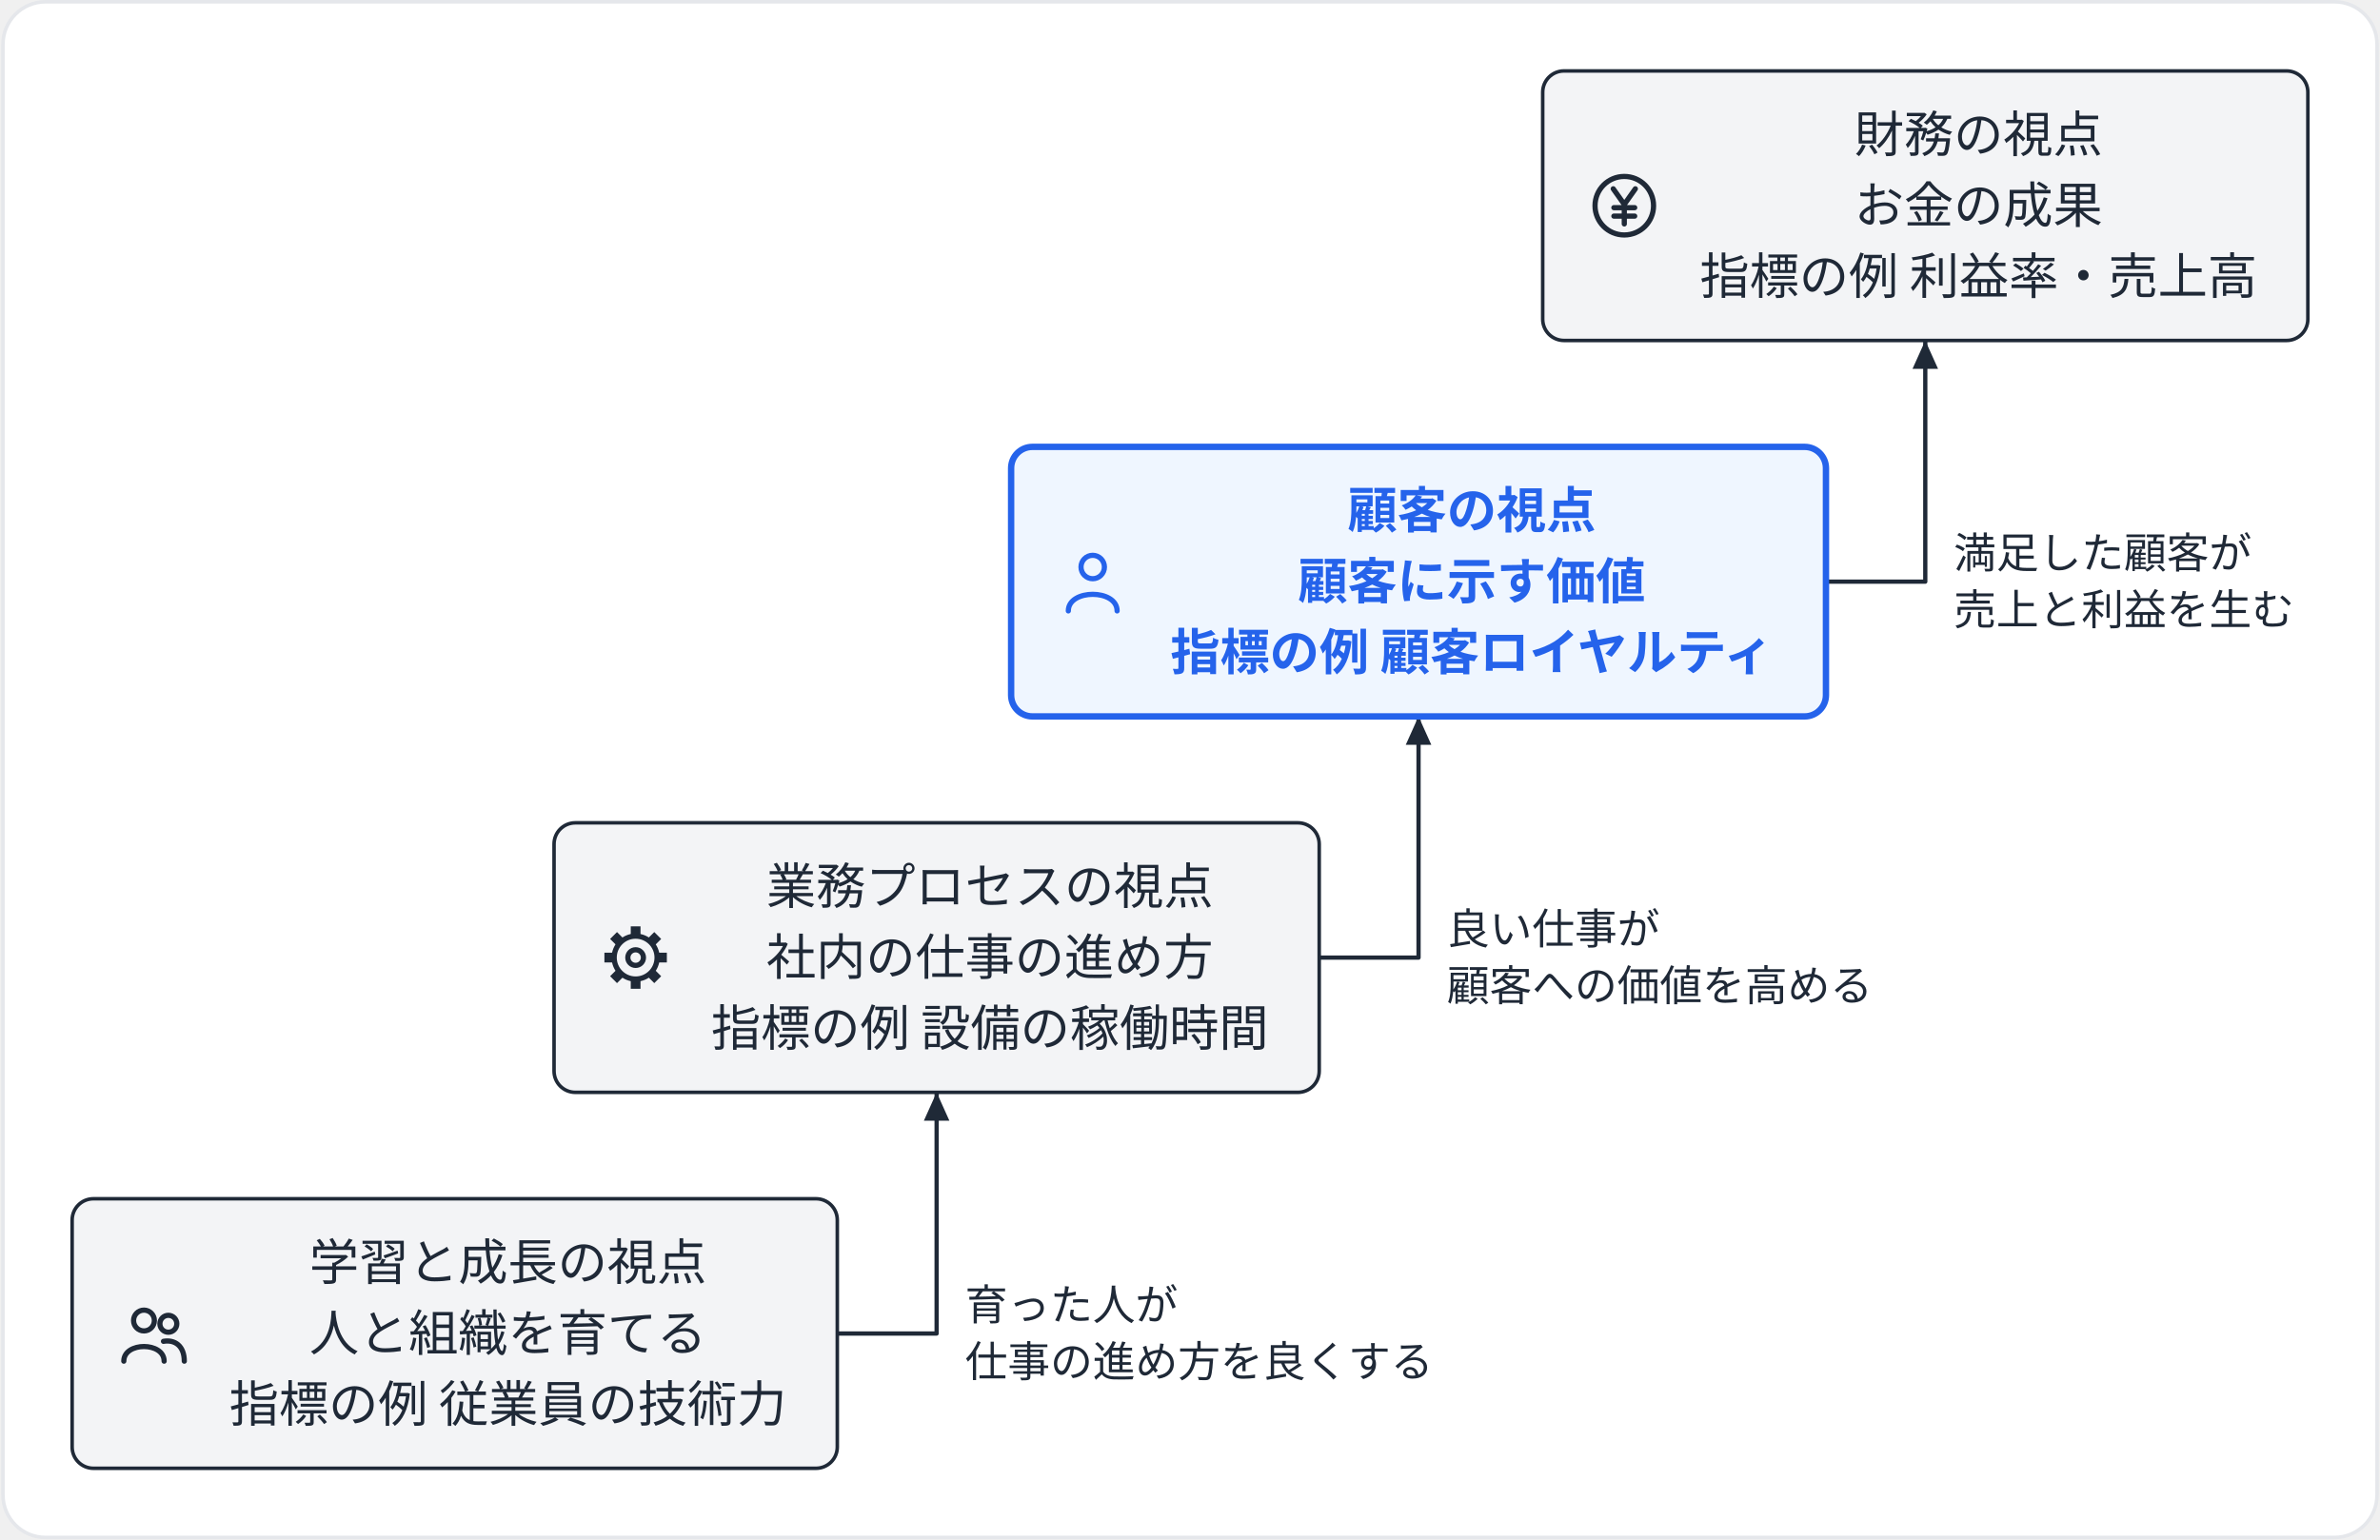
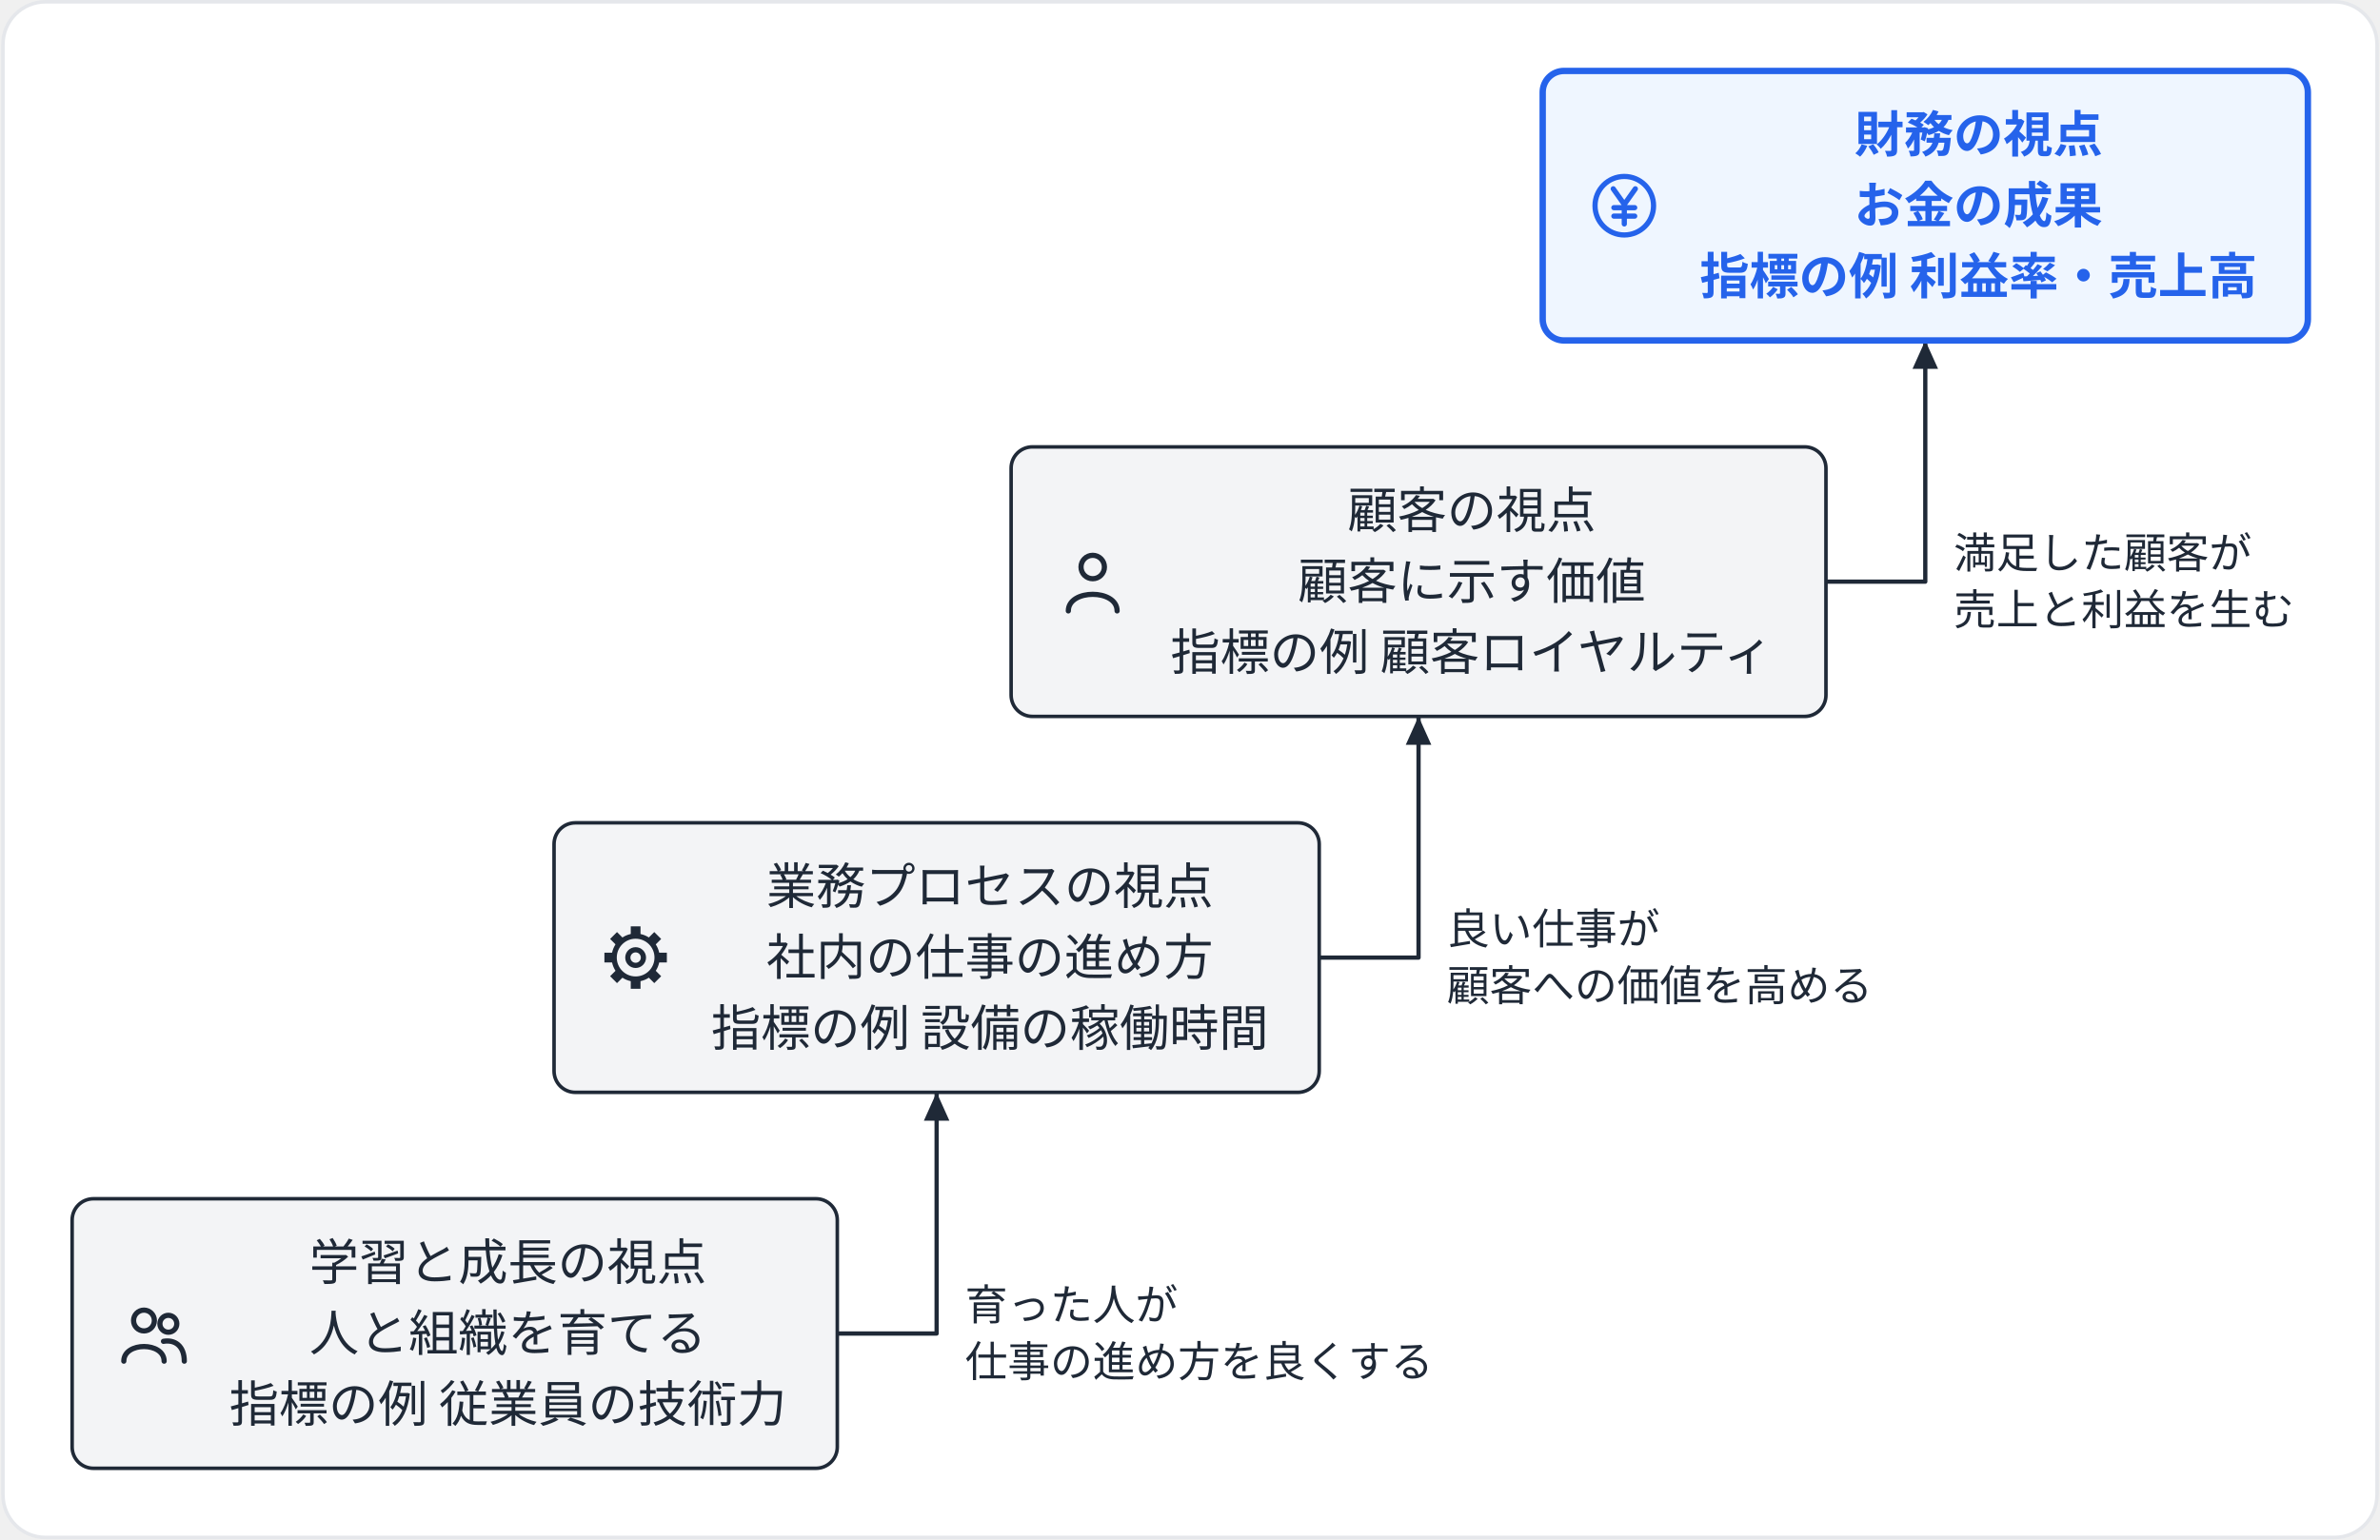
<svg xmlns="http://www.w3.org/2000/svg" width="640" height="414" viewBox="0 0 670.25 434">
  <rect x="0.5" y="0.5" width="669.25" height="433" rx="12" fill="#ffffff" stroke="#e5e7eb" stroke-width="1" />
  <g transform="translate(20 20)">
    <polyline points="215.7,356 243.7,356 243.7,288" fill="none" stroke="#1f2937" stroke-width="1.2" stroke-linejoin="round" />
    <polygon points="243.7,288 247.3,296 240.1,296" fill="#1f2937" />
    <polyline points="351.55,250 379.55,250 379.55,182" fill="none" stroke="#1f2937" stroke-width="1.2" stroke-linejoin="round" />
    <polygon points="379.55,182 383.15,190 375.95,190" fill="#1f2937" />
    <polyline points="494.4,144 522.4,144 522.4,76" fill="none" stroke="#1f2937" stroke-width="1.2" stroke-linejoin="round" />
    <polygon points="522.4,76 526,84 518.8,84" fill="#1f2937" />
    <rect x="0" y="318" width="215.7" height="76" rx="6" fill="#f3f4f6" stroke="#1f2937" stroke-width="1" />
    <g transform="translate(12 345) scale(0.9167)" fill="none" stroke="#1f2937" stroke-width="1.6" stroke-linecap="round" stroke-linejoin="round">
      <circle cx="9" cy="8" r="3.2" />
      <circle cx="16.5" cy="9" r="2.6" />
      <path d="M2.8 20.5 C2.8 14.5 15.2 14.5 15.2 20.5" />
      <path d="M15 14.4 C18.5 13.8 21.4 15.8 21.4 20.5" />
    </g>
    <text x="122.85" y="340.9" font-family="Hiragino Sans, Hiragino Kaku Gothic ProN, Noto Sans JP, Yu Gothic, Meiryo, sans-serif" font-size="14" fill="#1f2937" text-anchor="middle">学習と成長の視点</text>
    <text x="122.85" y="360.9" font-family="Hiragino Sans, Hiragino Kaku Gothic ProN, Noto Sans JP, Yu Gothic, Meiryo, sans-serif" font-size="14" fill="#1f2937" text-anchor="middle">人と組織を育てる</text>
    <text x="122.85" y="380.9" font-family="Hiragino Sans, Hiragino Kaku Gothic ProN, Noto Sans JP, Yu Gothic, Meiryo, sans-serif" font-size="14" fill="#1f2937" text-anchor="middle">指標の例 従業員の技術力</text>
    <rect x="135.85" y="212" width="215.7" height="76" rx="6" fill="#f3f4f6" stroke="#1f2937" stroke-width="1" />
    <g transform="translate(147.85 239) scale(0.9167)" fill="none" stroke="#1f2937" stroke-width="1.6" stroke-linecap="round" stroke-linejoin="round">
      <circle cx="12" cy="12" r="6.6" />
      <circle cx="12" cy="12" r="2.4" />
      <path d="M 18.6 12 L 21.6 12 M 16.67 16.67 L 18.79 18.79 M 12 18.6 L 12 21.6 M 7.33 16.67 L 5.21 18.79 M 5.4 12 L 2.4 12 M 7.33 7.33 L 5.21 5.21 M 12 5.4 L 12 2.4 M 16.67 7.33 L 18.79 5.21" stroke-width="3" stroke-linecap="butt" />
    </g>
    <text x="258.7" y="234.9" font-family="Hiragino Sans, Hiragino Kaku Gothic ProN, Noto Sans JP, Yu Gothic, Meiryo, sans-serif" font-size="14" fill="#1f2937" text-anchor="middle">業務プロセスの視点</text>
    <text x="258.7" y="254.9" font-family="Hiragino Sans, Hiragino Kaku Gothic ProN, Noto Sans JP, Yu Gothic, Meiryo, sans-serif" font-size="14" fill="#1f2937" text-anchor="middle">社内の仕事の進め方</text>
    <text x="258.7" y="274.9" font-family="Hiragino Sans, Hiragino Kaku Gothic ProN, Noto Sans JP, Yu Gothic, Meiryo, sans-serif" font-size="14" fill="#1f2937" text-anchor="middle">指標の例 設備の稼働時間</text>
-     <rect x="264.7" y="106" width="229.7" height="76" rx="6" fill="#eff6ff" stroke="#2563eb" stroke-width="1.8" />
-     <g transform="translate(276.7 133) scale(0.9167)" fill="none" stroke="#2563eb" stroke-width="1.6" stroke-linecap="round" stroke-linejoin="round">
+     <rect x="264.7" y="106" width="229.7" height="76" rx="6" fill="#f3f4f6" stroke="#1f2937" stroke-width="1" />
+     <g transform="translate(276.7 133) scale(0.9167)" fill="none" stroke="#1f2937" stroke-width="1.6" stroke-linecap="round" stroke-linejoin="round">
      <circle cx="12" cy="7.5" r="3.6" />
      <path d="M4.5 21 C4.5 14.2 19.5 14.2 19.5 21" />
    </g>
-     <text x="394.55" y="128.9" font-family="Hiragino Sans, Hiragino Kaku Gothic ProN, Noto Sans JP, Yu Gothic, Meiryo, sans-serif" font-size="14" fill="#2563eb" text-anchor="middle" font-weight="600">顧客の視点</text>
-     <text x="394.55" y="148.9" font-family="Hiragino Sans, Hiragino Kaku Gothic ProN, Noto Sans JP, Yu Gothic, Meiryo, sans-serif" font-size="14" fill="#2563eb" text-anchor="middle" font-weight="600">顧客に示す価値</text>
-     <text x="394.55" y="168.9" font-family="Hiragino Sans, Hiragino Kaku Gothic ProN, Noto Sans JP, Yu Gothic, Meiryo, sans-serif" font-size="14" fill="#2563eb" text-anchor="middle" font-weight="600">指標の例 顧客ロイヤルティ</text>
-     <rect x="414.55" y="0" width="215.7" height="76" rx="6" fill="#f3f4f6" stroke="#1f2937" stroke-width="1" />
-     <g transform="translate(426.55 27) scale(0.9167)" fill="none" stroke="#1f2937" stroke-width="1.6" stroke-linecap="round" stroke-linejoin="round">
+     <text x="394.55" y="128.9" font-family="Hiragino Sans, Hiragino Kaku Gothic ProN, Noto Sans JP, Yu Gothic, Meiryo, sans-serif" font-size="14" fill="#1f2937" text-anchor="middle">顧客の視点</text>
+     <text x="394.55" y="148.9" font-family="Hiragino Sans, Hiragino Kaku Gothic ProN, Noto Sans JP, Yu Gothic, Meiryo, sans-serif" font-size="14" fill="#1f2937" text-anchor="middle">顧客に示す価値</text>
+     <text x="394.55" y="168.9" font-family="Hiragino Sans, Hiragino Kaku Gothic ProN, Noto Sans JP, Yu Gothic, Meiryo, sans-serif" font-size="14" fill="#1f2937" text-anchor="middle">指標の例 顧客ロイヤルティ</text>
+     <rect x="414.55" y="0" width="215.7" height="76" rx="6" fill="#eff6ff" stroke="#2563eb" stroke-width="1.8" />
+     <g transform="translate(426.55 27) scale(0.9167)" fill="none" stroke="#2563eb" stroke-width="1.6" stroke-linecap="round" stroke-linejoin="round">
      <circle cx="12" cy="12" r="9" />
      <path d="M8.6 6.8 L12 11.6 L15.4 6.8 M12 11.6 V17.6 M8.8 12.6 H15.2 M8.8 15.2 H15.2" />
    </g>
-     <text x="537.4" y="22.9" font-family="Hiragino Sans, Hiragino Kaku Gothic ProN, Noto Sans JP, Yu Gothic, Meiryo, sans-serif" font-size="14" fill="#1f2937" text-anchor="middle">財務の視点</text>
-     <text x="537.4" y="42.9" font-family="Hiragino Sans, Hiragino Kaku Gothic ProN, Noto Sans JP, Yu Gothic, Meiryo, sans-serif" font-size="14" fill="#1f2937" text-anchor="middle">お金の成果</text>
-     <text x="537.4" y="62.9" font-family="Hiragino Sans, Hiragino Kaku Gothic ProN, Noto Sans JP, Yu Gothic, Meiryo, sans-serif" font-size="14" fill="#1f2937" text-anchor="middle">指標の例 利益率・売上高</text>
+     <text x="537.4" y="22.9" font-family="Hiragino Sans, Hiragino Kaku Gothic ProN, Noto Sans JP, Yu Gothic, Meiryo, sans-serif" font-size="14" fill="#2563eb" text-anchor="middle" font-weight="600">財務の視点</text>
+     <text x="537.4" y="42.9" font-family="Hiragino Sans, Hiragino Kaku Gothic ProN, Noto Sans JP, Yu Gothic, Meiryo, sans-serif" font-size="14" fill="#2563eb" text-anchor="middle" font-weight="600">お金の成果</text>
+     <text x="537.4" y="62.9" font-family="Hiragino Sans, Hiragino Kaku Gothic ProN, Noto Sans JP, Yu Gothic, Meiryo, sans-serif" font-size="14" fill="#2563eb" text-anchor="middle" font-weight="600">指標の例 利益率・売上高</text>
    <text x="251.7" y="352.2" font-family="Hiragino Sans, Hiragino Kaku Gothic ProN, Noto Sans JP, Yu Gothic, Meiryo, sans-serif" font-size="12" fill="#1f2937" text-anchor="start">育った人が</text>
    <text x="251.7" y="368.2" font-family="Hiragino Sans, Hiragino Kaku Gothic ProN, Noto Sans JP, Yu Gothic, Meiryo, sans-serif" font-size="12" fill="#1f2937" text-anchor="start">仕事の進め方を良くする</text>
    <text x="387.55" y="246.2" font-family="Hiragino Sans, Hiragino Kaku Gothic ProN, Noto Sans JP, Yu Gothic, Meiryo, sans-serif" font-size="12" fill="#1f2937" text-anchor="start">良い仕事が</text>
    <text x="387.55" y="262.2" font-family="Hiragino Sans, Hiragino Kaku Gothic ProN, Noto Sans JP, Yu Gothic, Meiryo, sans-serif" font-size="12" fill="#1f2937" text-anchor="start">顧客への価値を高める</text>
    <text x="530.4" y="140.2" font-family="Hiragino Sans, Hiragino Kaku Gothic ProN, Noto Sans JP, Yu Gothic, Meiryo, sans-serif" font-size="12" fill="#1f2937" text-anchor="start">満足した顧客が</text>
    <text x="530.4" y="156.2" font-family="Hiragino Sans, Hiragino Kaku Gothic ProN, Noto Sans JP, Yu Gothic, Meiryo, sans-serif" font-size="12" fill="#1f2937" text-anchor="start">売上と利益を生む</text>
  </g>
</svg>
